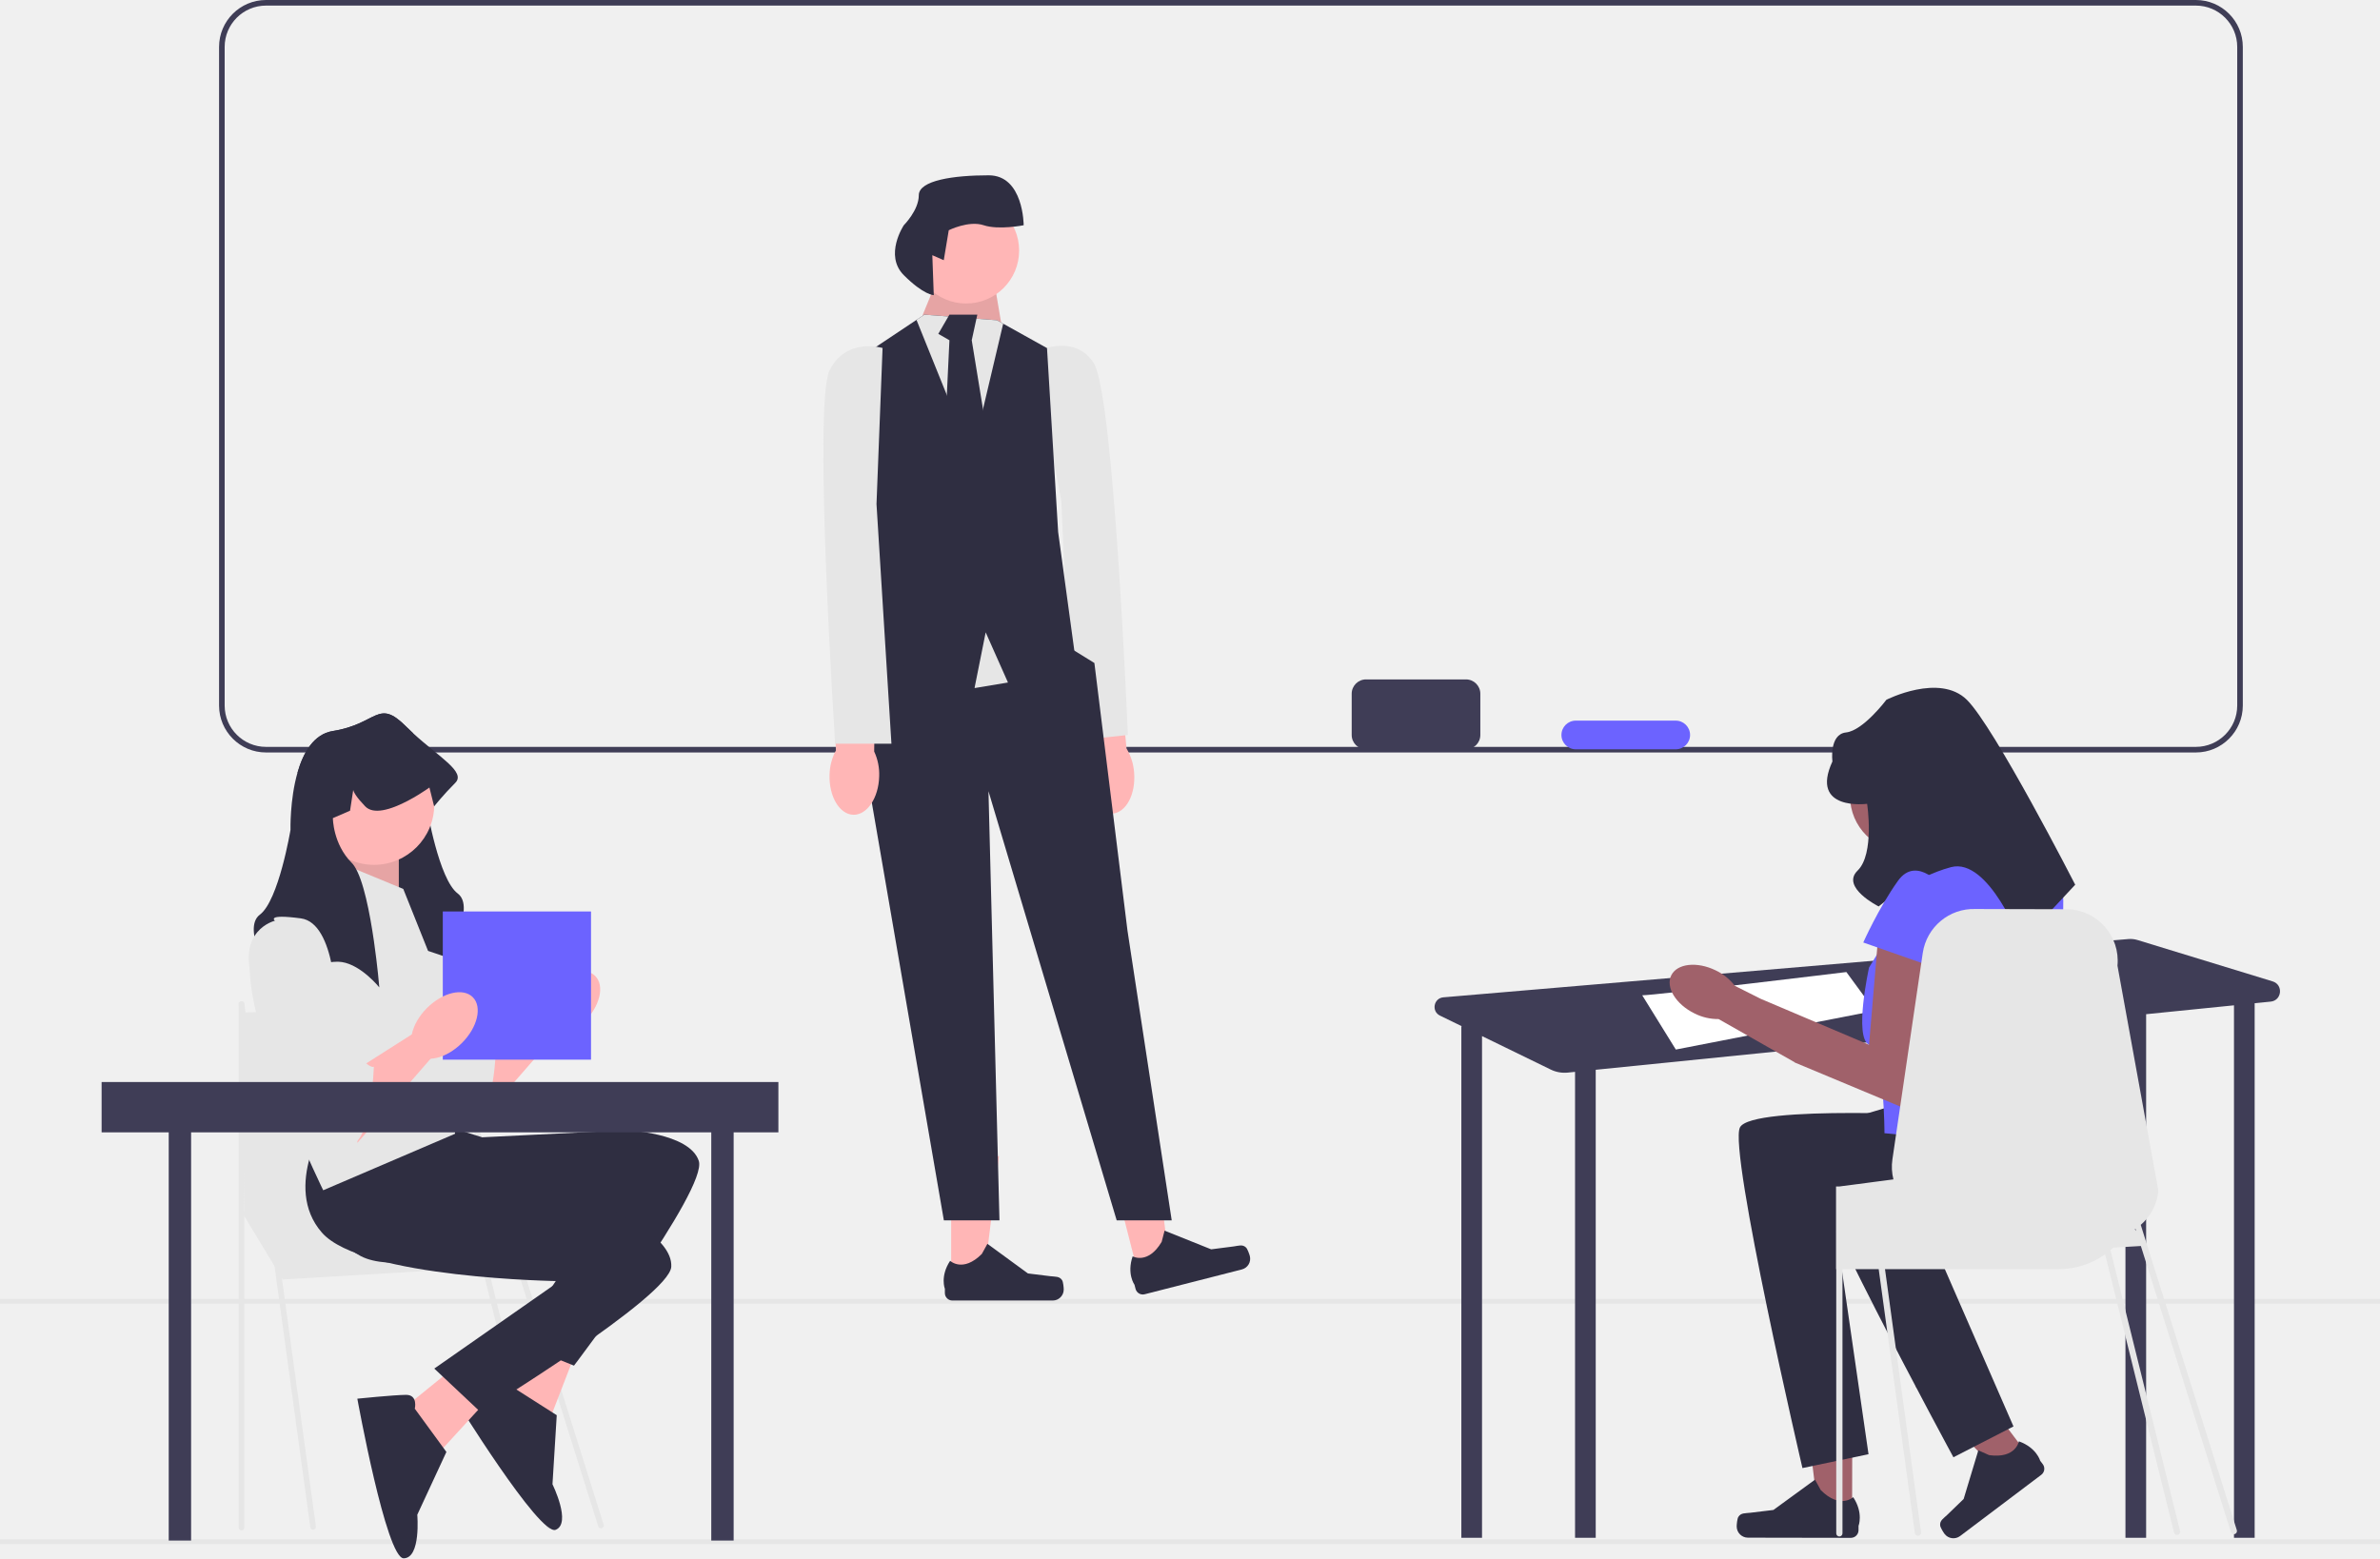
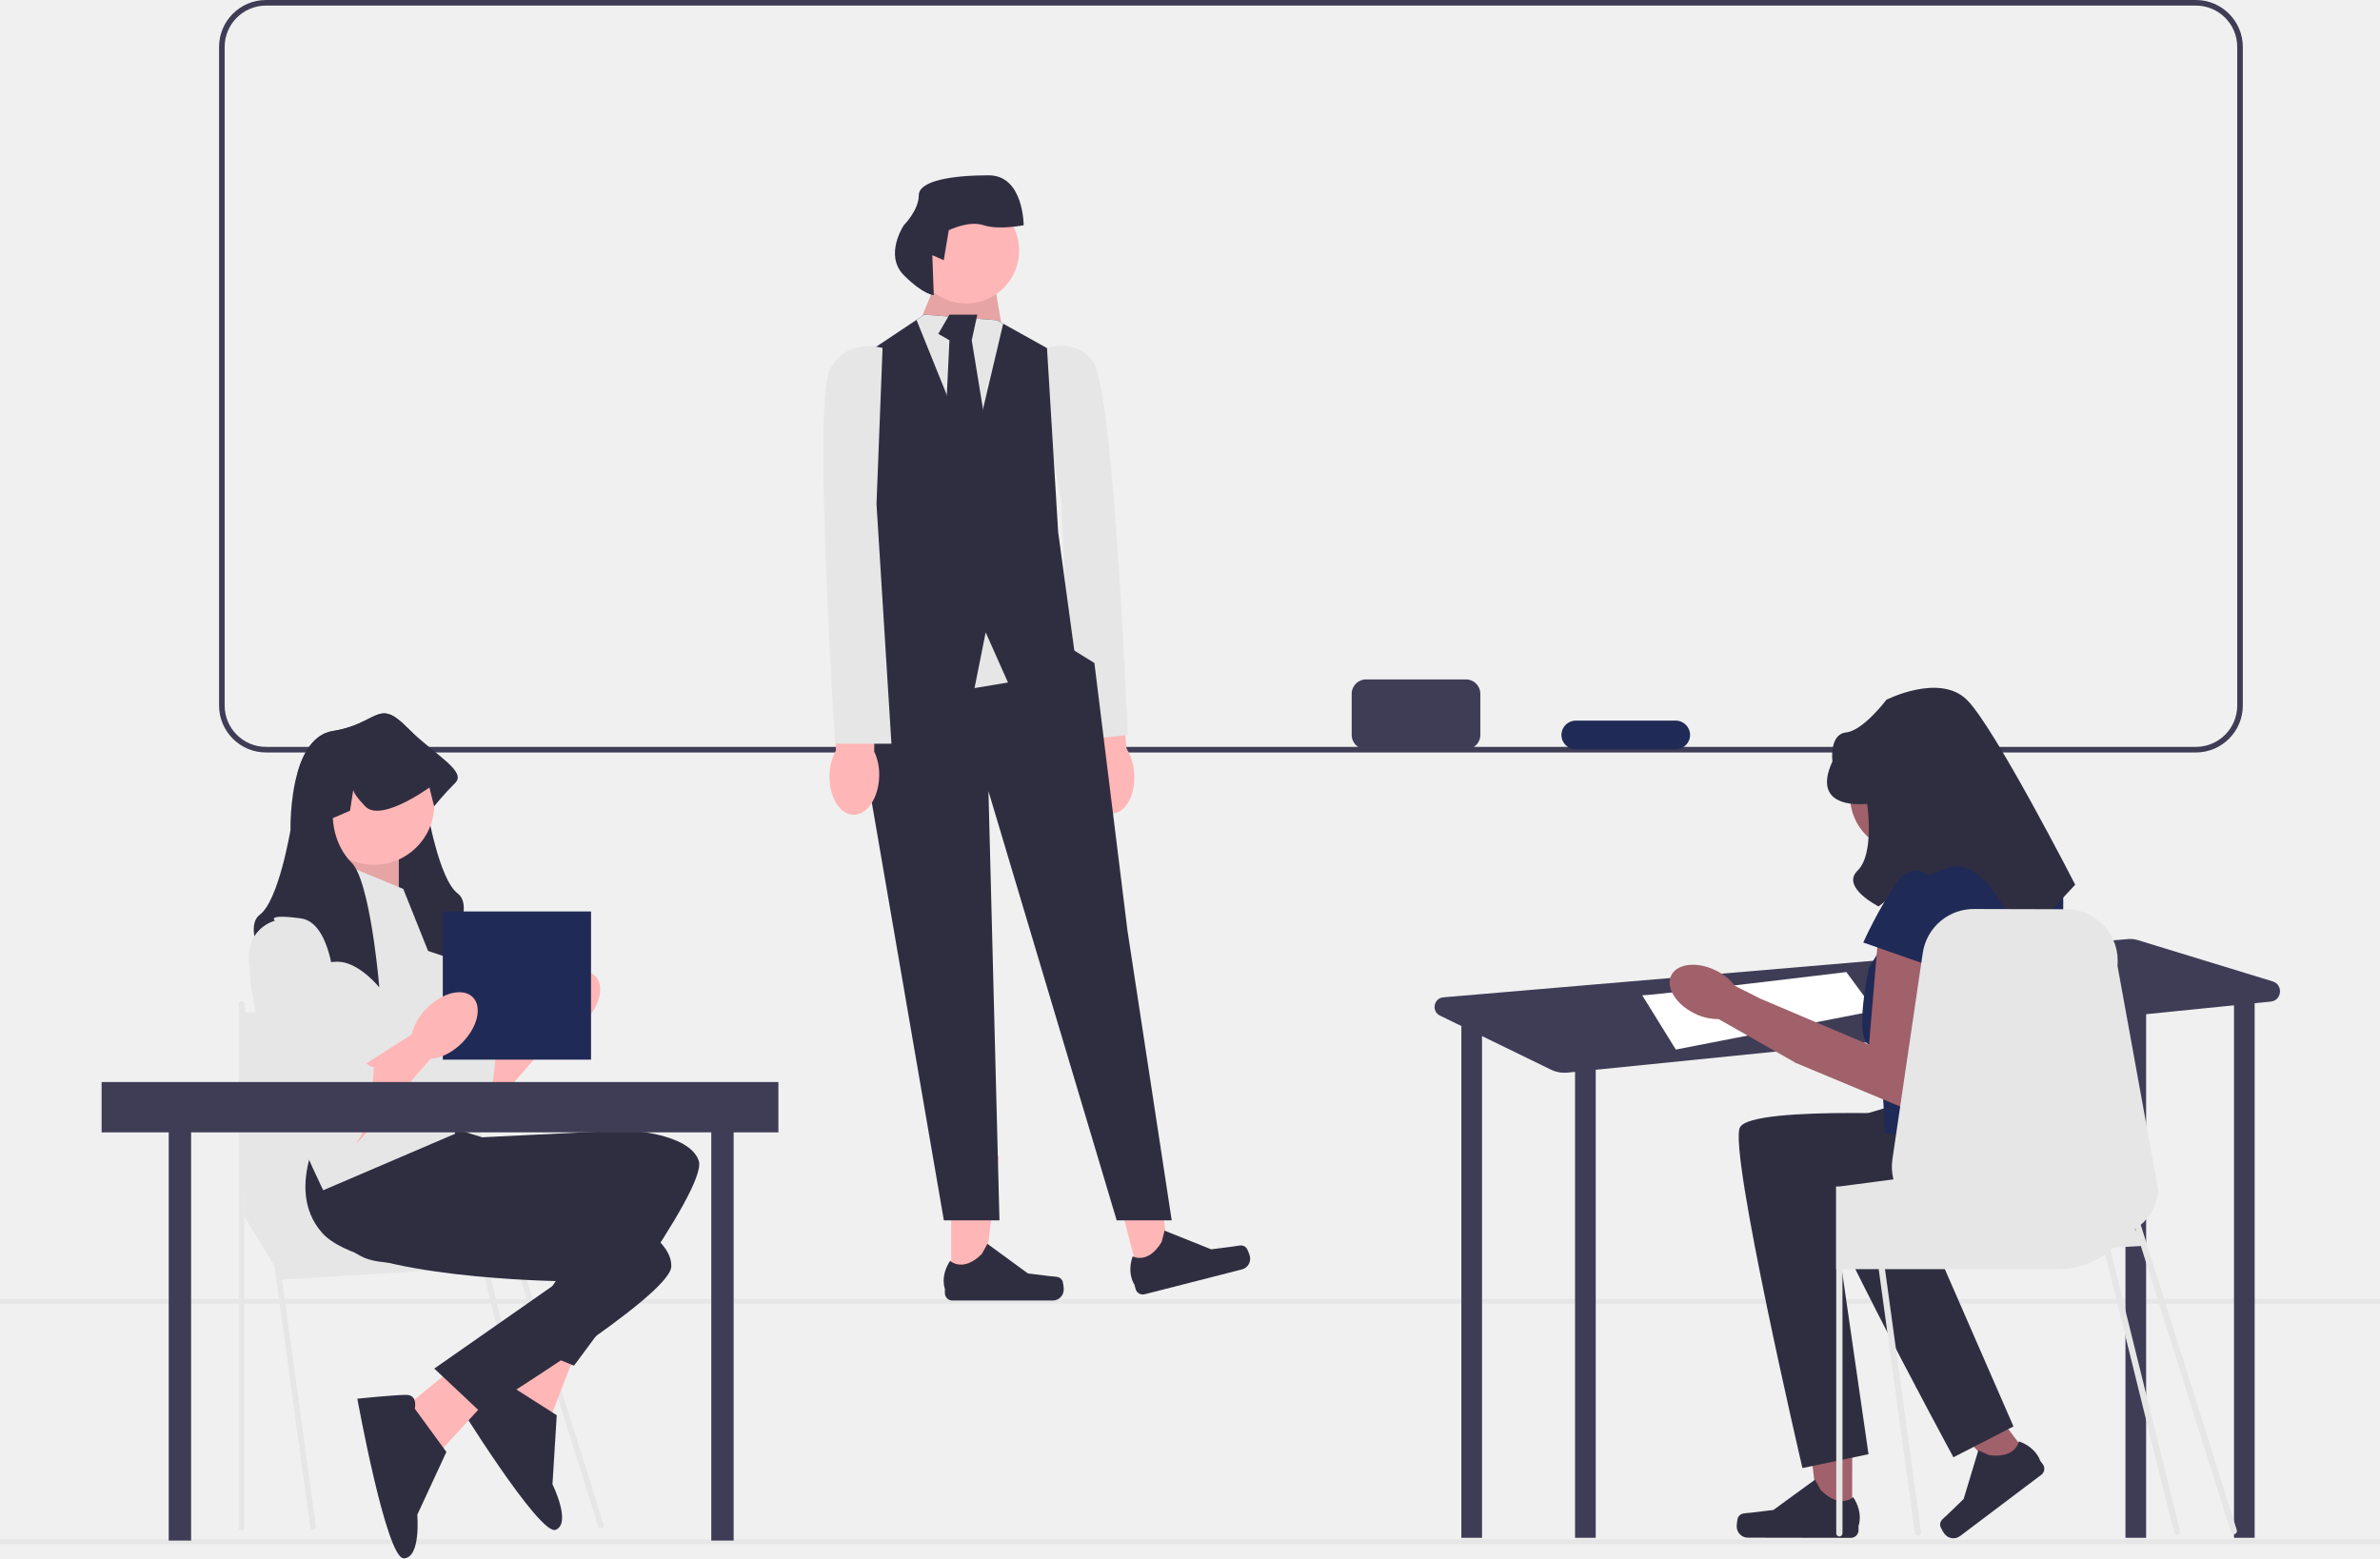
<svg xmlns="http://www.w3.org/2000/svg" width="851.034" height="557.347" viewBox="0 0 851.034 557.347">
  <path d="M785.204,269.129H95.109c-9.25,0-16.775-7.525-16.775-16.776V16.775c0-9.25,7.525-16.775,16.775-16.775H785.204c9.25,0,16.775,7.525,16.775,16.775V252.353c0,9.251-7.525,16.776-16.775,16.776ZM95.109,2c-8.147,0-14.775,6.628-14.775,14.775V252.353c0,8.147,6.628,14.776,14.775,14.776H785.204c8.147,0,14.775-6.629,14.775-14.776V16.775c0-8.147-6.628-14.775-14.775-14.775H95.109Z" fill="#3f3d56" />
  <rect id="uuid-dac6dc9f-03bc-4283-a90c-97bcdcbf45dc" y="550.557" width="851.034" height="1.683" fill="#e6e6e6" />
  <rect id="uuid-2f9646f7-bb94-4523-8d2e-fd8f0877664c" y="464.557" width="851.034" height="1.683" fill="#e6e6e6" />
  <g>
-     <path id="uuid-bb35f39c-94aa-41c4-b5d9-34ca9a9e88f1-690" d="M387.84,277.792c.611,7.68,5.069,13.59,9.957,13.2,4.887-.39,8.353-6.931,7.74-14.613-.203-3.072-1.138-6.051-2.728-8.688l-3-32.507-15.225,1.733,4.574,31.863c-1.153,2.856-1.605,5.946-1.318,9.013Z" fill="#ffb6b6" />
+     <path id="uuid-bb35f39c-94aa-41c4-b5d9-34ca9a9e88f1-5125" d="M387.84,277.792c.611,7.68,5.069,13.59,9.957,13.2,4.887-.39,8.353-6.931,7.74-14.613-.203-3.072-1.138-6.051-2.728-8.688l-3-32.507-15.225,1.733,4.574,31.863c-1.153,2.856-1.605,5.946-1.318,9.013Z" fill="#ffb6b6" />
    <path d="M369.653,126.133s14.232-7.534,21.448,3.725c7.216,11.258,12.197,133.021,12.197,133.021l-20.002,2.135-3.792-85.803-9.852-53.078Z" fill="#e6e6e6" />
    <g>
      <polygon points="340.114 458.204 351.701 458.203 357.213 413.509 340.112 413.51 340.114 458.204" fill="#ffb6b6" />
      <path d="M379.814,457.941h0c.361,.608,.551,2.569,.551,3.275h0c0,2.172-1.761,3.933-3.933,3.933h-35.885c-1.482,0-2.683-1.201-2.683-2.683v-1.494s-1.775-4.49,1.88-10.025c0,0,4.542,4.334,11.33-2.454l2.002-3.626,14.489,10.596,8.031,.989c1.757,.216,3.315-.034,4.218,1.489h0Z" fill="#2f2e41" />
    </g>
    <g>
      <polygon points="407.168 456.286 418.395 453.417 412.674 408.749 396.104 412.983 407.168 456.286" fill="#ffb6b6" />
      <path d="M445.568,446.205h0c.5,.499,1.17,2.352,1.345,3.037h0c.538,2.104-.733,4.246-2.837,4.784l-34.768,8.882c-1.436,.367-2.897-.5-3.264-1.935l-.37-1.448s-2.831-3.911-.66-10.178c0,0,5.474,3.074,10.37-5.182l1.042-4.009,16.661,6.681,8.026-1.03c1.756-.225,3.203-.853,4.456,.398l0-0Z" fill="#2f2e41" />
    </g>
    <polygon points="330.527 116.525 329.978 112.538 336.508 96.59 354.449 94.597 358.323 117.428 330.527 116.525" fill="#ffb6b6" />
    <polygon points="330.527 116.525 329.978 112.538 336.508 96.59 354.449 94.597 358.323 117.428 330.527 116.525" opacity=".1" />
    <polygon points="309.596 229.158 301.622 251.086 307.602 263.047 337.505 436.481 357.385 436.481 353.453 282.982 399.303 436.481 418.979 436.481 403.157 332.82 391.329 237.132 384.155 232.7 349.466 213.21 309.596 229.158" fill="#2f2e41" />
    <polygon points="360.43 244.109 348.469 246.102 332.521 208.226 368.404 208.226 360.43 244.109" fill="#e6e6e6" />
    <polygon points="384.352 234.141 360.43 244.109 352.456 226.167 348.469 246.102 306.605 232.626 312.586 208.226 306.605 128.486 327.717 114.412 330.527 112.538 356.443 114.532 358.715 115.768 374.384 124.499 378.371 190.285 384.352 234.141" fill="#2f2e41" />
    <polygon points="358.715 115.768 347.472 163.372 327.717 114.412 330.527 112.538 356.443 114.532 358.715 115.768" fill="#e6e6e6" />
    <polygon points="339.498 112.538 335.511 119.405 339.498 121.694 337.505 163.496 345.479 174.337 353.453 158.315 347.472 121.694 349.466 112.538 339.498 112.538" fill="#2f2e41" />
    <circle cx="345.479" cy="89.613" r="18.938" fill="#ffb6b6" />
    <path d="M333.376,91.274l4.092,1.786,1.786-10.715s7.143-3.572,12.501-1.786,14.287,0,14.287,0c0,0,0-17.858-12.501-17.858s-25.002,1.786-25.002,7.143-5.358,10.715-5.358,10.715c0,0-7.143,10.715,0,17.858,7.143,7.143,10.715,7.143,10.715,7.143l-.52-14.287Z" fill="#2f2e41" />
-     <path id="uuid-97233535-ec91-4408-928f-bf1e5273ca3e-691" d="M296.629,277.232c-.208,7.701,3.598,14.051,8.499,14.183s9.041-6.005,9.248-13.709c.125-3.076-.489-6.138-1.79-8.928l.468-32.642-15.323,.107,1.166,32.168c-1.45,2.717-2.227,5.742-2.268,8.822Z" fill="#ffb6b6" />
+     <path id="uuid-97233535-ec91-4408-928f-bf1e5273ca3e-5126" d="M296.629,277.232c-.208,7.701,3.598,14.051,8.499,14.183s9.041-6.005,9.248-13.709c.125-3.076-.489-6.138-1.79-8.928l.468-32.642-15.323,.107,1.166,32.168c-1.45,2.717-2.227,5.742-2.268,8.822Z" fill="#ffb6b6" />
    <path d="M315.586,124.462s-12.958-3.987-18.938,7.974c-5.98,11.961,1.994,133.564,1.994,133.564h20.115l-5.339-85.72,2.168-55.818Z" fill="#e6e6e6" />
  </g>
  <g>
    <path d="M812.657,351.008l-48.322-14.792c-1.069-.327-2.19-.447-3.304-.352l-244.902,20.843c-3.492,.297-4.369,5.007-1.219,6.542l7.845,3.822h-.209v182.952h7.392v-179.452l24.586,11.978c1.881,.916,3.98,1.291,6.062,1.08l2.616-.264v166.659h7.392v-167.405l189.42-19.133v186.539h7.392v-187.285l31.416-3.173v190.459h7.392v-191.205l5.731-.579c4.024-.406,4.579-6.046,.712-7.229Z" fill="#3f3d56" />
    <path d="M587.226,355.982c4.62,0,72.996-8.316,72.996-8.316l10.164,13.86-71.148,13.86-12.012-19.404Z" fill="#fff" />
    <g>
      <polygon points="662.269 542.917 650.39 542.895 644.818 497.064 662.35 497.096 662.269 542.917" fill="#a0616a" />
      <path d="M621.57,542.577h0c-.371,.622-.57,2.633-.571,3.357h0c-.004,2.227,1.798,4.035,4.025,4.039l36.789,.063c1.519,.003,2.753-1.227,2.755-2.746l.003-1.532s1.828-4.6-1.909-10.281c0,0-4.665,4.435-11.611-2.536l-2.046-3.721-14.873,10.838-8.235,.999c-1.802,.219-3.398-.04-4.327,1.519h-0Z" fill="#2f2e41" />
    </g>
    <g>
      <polygon points="726.027 521.605 716.655 528.674 684.925 495.887 698.759 485.453 726.027 521.605" fill="#a0616a" />
      <path d="M693.757,545.615h0c.079,.712,1.122,2.414,1.553,2.986h0c1.325,1.757,3.824,2.107,5.581,.781l29.024-21.895c1.198-.904,1.437-2.609,.533-3.807l-.912-1.208s-1.304-4.715-7.637-6.961c0,0-1.03,6.277-10.661,4.928l-3.831-1.712-5.253,17.411-5.892,5.7c-1.289,1.247-2.702,1.995-2.504,3.778l-0,0Z" fill="#2f2e41" />
    </g>
    <path d="M701.2,284.74c0,10.955-8.881,19.835-19.835,19.835-10.955,0-19.835-8.881-19.835-19.835s8.881-19.835,19.835-19.835,19.835,8.881,19.835,19.835Z" fill="#a0616a" />
    <path d="M699.331,399.107s-73.032-4.134-77.166,4.134,22.348,121.833,22.348,121.833l23.627-4.952-11.526-79.677s60.943,16.14,69.211-3.151c8.268-19.291,5.888-26.475,5.888-26.475l-32.382-11.713Z" fill="#2f2e41" />
    <path d="M718.043,385.229s-71.524,15.333-73.323,24.4,53.781,111.581,53.781,111.581l21.475-11.025-32.192-73.789s63.042-.557,65.912-21.348c2.87-20.791-1.326-27.089-1.326-27.089l-34.327-2.729Z" fill="#2f2e41" />
-     <path d="M726.202,307.472h-34.362l-23.512,38.583s-5.512,24.933,0,27.624c5.512,2.691,5.512,31.628,5.512,31.628l57.874,5.512s8.268-86.811,5.512-95.079c-2.756-8.268-11.024-8.268-11.024-8.268Z" fill="#6c63ff" />
+     <path d="M726.202,307.472h-34.362l-23.512,38.583s-5.512,24.933,0,27.624c5.512,2.691,5.512,31.628,5.512,31.628l57.874,5.512s8.268-86.811,5.512-95.079c-2.756-8.268-11.024-8.268-11.024-8.268Z" fill="#202a56" />
    <path d="M671.772,332.965l-3.445,40.715-38.747-16.445-9.248-4.651c-1.811-2.362-4.162-4.256-6.855-5.523-6.697-3.264-13.807-2.455-15.884,1.805-2.077,4.261,1.667,10.36,8.363,13.622,2.658,1.341,5.599,2.025,8.576,1.996l27.058,15.368,.032-.06,.12,.214,42.432,17.722,9.763-53.449-22.165-11.315Z" fill="#a0616a" />
    <path d="M667.638,287.492s-20.669,2.756-12.402-15.158c0,0-1.261-9.711,4.882-10.367s14.41-11.68,14.41-11.68c0,0,18.955-9.646,28.769,0,9.814,9.646,38.751,66.142,38.751,66.142l-19.291,20.669s-11.598-30.489-25.09-26.957c-13.493,3.532-25.894,14.062-25.894,14.062,0,0-13.693-6.853-7.535-12.825,6.157-5.973,3.401-23.886,3.401-23.886Z" fill="#2f2e41" />
-     <path d="M695.197,317.807s-9.646-12.402-16.536-2.756c-6.89,9.646-12.402,22.047-12.402,22.047l27.559,9.646,1.378-28.937Z" fill="#6c63ff" />
+     <path d="M695.197,317.807s-9.646-12.402-16.536-2.756c-6.89,9.646-12.402,22.047-12.402,22.047l27.559,9.646,1.378-28.937Z" fill="#202a56" />
    <path d="M799.836,547.279l-32.019-101.77,.005-0h.074l-.129-.166-.003-.004-2.281-7.249,.001-.001c3.474-2.994,5.84-7.272,6.311-12.197l-14.636-80.499c1.007-10.571-7.096-19.811-17.713-20.189l-33.024-.083c-9.388-.333-17.519,6.449-18.887,15.745l-.73,4.934-10.118,68.829c-.37,2.476-.222,4.916,.36,7.198l-7.281,.952-2.208,.296-8.732,1.137-.028,.009-1.09,.139h-1.183v29.568h.074v94.507c0,.61,.499,1.109,1.109,1.109,.619,0,1.118-.499,1.118-1.109v-94.507h12.954l12.927,94.396c.083,.554,.554,.961,1.109,.961,.046,0,.102,0,.148-.009,.61-.083,1.035-.647,.952-1.257l-12.881-94.091h62.157c6.172,0,11.891-1.959,16.547-5.312l24.645,99.535c.128,.504,.581,.838,1.078,.838,.091,0,.183-.011,.275-.034,.596-.152,.956-.758,.804-1.353l-24.883-100.497c.331-.276,.662-.57,.975-.873l9.893-.582,32.186,102.3c.149,.475,.588,.779,1.061,.779,.111,0,.223-.017,.334-.052,.586-.185,.912-.81,.728-1.396Zm-36.468-107.61c.083-.046,.157-.102,.231-.148l.001-0,.238,.756-.469-.607Z" fill="#e6e6e6" />
  </g>
  <g>
    <g>
      <polygon points="171.565 374.775 193.114 361.071 201.875 366.355 171.565 401.183 171.565 374.775" fill="#ffb6b6" />
      <path d="M142.097,321.733s-14.313,3.368-7.577,22.732,28.626,59.778,35.361,57.252c6.736-2.526,7.577-27.784,7.577-27.784,0,0-.842,.842-4.21-2.526-3.368-3.368-3.368-1.83-3.368-5.546s-2.755-6.47-2.755-6.47l-3.139-6.507s0-30.31-12.629-31.994c-12.629-1.684-9.261,.842-9.261,.842Z" fill="#e6e6e6" />
      <ellipse cx="202.717" cy="359.199" rx="14.313" ry="8.84" transform="translate(-194.6175 248.5495) rotate(-45)" fill="#ffb6b6" />
    </g>
    <g>
      <polygon points="86.348 433.29 101.052 457.628 186.741 452.557 163.925 423.149 86.348 433.29" fill="#e6e6e6" />
      <path d="M111.952,547.12c-.499,0-.934-.368-1.003-.876l-25.605-187.007c-.076-.555,.312-1.067,.867-1.142,.555-.08,1.066,.312,1.142,.867l25.605,187.007c.076,.555-.312,1.067-.867,1.142-.047,.006-.093,.009-.139,.009Z" fill="#e6e6e6" />
      <path d="M86.348,547.358c-.56,0-1.014-.454-1.014-1.014v-187.209c0-.56,.454-1.014,1.014-1.014,.56,0,1.014,.454,1.014,1.014v187.209c0,.56-.454,1.014-1.014,1.014Z" fill="#e6e6e6" />
      <path d="M214.882,546.613c-.431,0-.831-.277-.967-.71l-60.591-192.584c-.168-.534,.129-1.104,.663-1.272,.534-.167,1.104,.129,1.272,.663l60.591,192.584c.168,.534-.129,1.104-.663,1.272-.101,.032-.204,.047-.305,.047Z" fill="#e6e6e6" />
      <path d="M196.374,546.85c-.453,0-.865-.305-.982-.764l-42.084-169.969c-.138-.543,.19-1.095,.733-1.233,.544-.137,1.095,.19,1.233,.733l42.084,169.969c.138,.543-.19,1.095-.733,1.233-.084,.021-.168,.031-.251,.031Z" fill="#e6e6e6" />
      <polygon points="86.348 362.117 156.573 361.037 169.502 434.811 87.362 434.811 86.348 362.117" fill="#e6e6e6" />
    </g>
    <g>
      <polygon points="194.266 470.597 176.568 501.755 197.117 506.279 205.684 484.118 194.266 470.597" fill="#ffb6b6" />
      <path d="M182.925,495.873s-.688-5.081-4.731-3.469-15.711,7.605-15.711,7.605c0,0,30.434,49.451,36.209,47.147,5.776-2.304-1.138-16.282-1.138-16.282l1.526-24.709-16.155-10.293Z" fill="#2f2e41" />
      <path d="M115.997,410.136s-6.315,29.047,13.05,39.15c19.365,10.103,85.457-14.734,85.457-14.734l-30.31,45.415,21.049,8.469s47.991-63.146,44.623-73.249c-3.368-10.103-26.1-10.945-26.1-10.945l-51.358,2.526-13.471-4.21-42.939,7.577Z" fill="#2f2e41" />
    </g>
    <g>
      <polygon points="168.084 484.425 140.261 507.008 157.755 518.699 173.798 501.174 168.084 484.425" fill="#ffb6b6" />
      <path d="M148.322,503.842s1.208-4.983-3.144-4.952-17.402,1.367-17.402,1.367c0,0,10.353,57.135,16.571,57.091,6.218-.044,4.865-15.58,4.865-15.58l10.412-22.459-11.302-15.466Z" fill="#2f2e41" />
      <path d="M117.181,399.629s-16.451,24.758-2.091,41.215c14.361,16.457,84.96,17.372,84.96,17.372l-44.758,31.272,16.524,15.548s67.678-41.354,68.218-51.99c.54-10.636-20.328-19.692-20.328-19.692l-48.757-16.336-11.016-8.823-42.753-8.567Z" fill="#2f2e41" />
    </g>
    <path d="M159.443,342.284s-15.997-5.894-23.574-5.894c-.724,0-1.44,.084-2.155,.236-4.85,1.027-9.312,5.195-11.45,7.468-.834,.892-1.313,1.49-1.313,1.49,0,0,.051-.581,.152-1.6,.497-5.355,2.332-22.926,5.624-34.174,1.179-4.016,2.534-7.224,4.092-8.781,3.629-3.637,5.304-7.998,6.079-11.248,.657-2.787,.657-4.749,.657-4.749l-6.138-2.644-1.137-7.426c-.202,.876-1.137,2.585-4.277,5.86-.269,.278-.564,.514-.876,.716-4.53,2.846-13.766-2.105-18.742-5.22,2.071-7.199,5.826-13.783,12.646-14.86,15.997-2.526,15.997-11.787,26.1-1.684,.834,.834,1.675,1.633,2.517,2.408,3.233,6.18,4.412,14.465,4.833,20.223,.303,4.033,.227,6.837,.227,6.837,0,0,4.21,25.258,10.945,30.31,6.736,5.052-4.21,22.732-4.21,22.732Z" fill="#2f2e41" />
    <polygon points="128.292 301.871 116.915 318.558 142.605 325.446 142.605 301.871 128.292 301.871" fill="#ffb6b6" />
    <polygon points="128.292 301.871 116.915 318.558 142.605 325.446 142.605 301.871 128.292 301.871" opacity=".1" />
    <path d="M144.202,317.944l-24.416-10.103s-32.836,14.313-30.31,42.097c2.526,27.784,26.1,75.775,26.1,75.775l47.149-20.207-5.052-53.884-13.471-33.678Z" fill="#e6e6e6" />
    <circle cx="133.734" cy="287.78" r="21.541" fill="#ffb6b6" />
    <path d="M162.811,279.981c-4.21,4.21-7.577,8.419-7.577,8.419l-1.684-6.736s-.387,.286-1.069,.741c-2.669,1.819-9.834,6.39-15.584,7.375-2.559,.438-4.833,.16-6.315-1.381-3.14-3.275-4.075-4.984-4.277-5.86l-1.137,7.426-6.138,2.644s0,9.244,6.736,15.997c.328,.328,.648,.732,.96,1.204,3.216,4.85,5.523,16.721,6.988,26.816,1.297,8.975,1.92,16.536,1.92,16.536,0,0-6.373-7.982-13.37-9.068-.387-.059-.775-.101-1.162-.109-.126-.017-.261-.017-.387-.017-7.577,0-23.574,5.894-23.574,5.894,0,0-10.945-17.681-4.21-22.732,6.736-5.052,10.945-30.31,10.945-30.31,0,0-.278-10.811,2.509-20.501,2.071-7.199,5.826-13.783,12.646-14.86,15.997-2.526,15.997-11.787,26.1-1.684,.834,.834,1.675,1.633,2.517,2.408,9.413,8.655,19.028,13.934,15.163,17.799Z" fill="#2f2e41" />
    <rect x="60.334" y="393" width="8" height="158" fill="#3f3d56" />
    <rect x="254.334" y="393" width="8" height="158" fill="#3f3d56" />
-     <rect x="158.334" y="326" width="53" height="53" fill="#6c63ff" />
+     <rect x="158.334" y="326" width="53" height="53" fill="#202a56" />
    <g>
      <polygon points="127.784 382.352 149.333 368.648 158.094 373.933 127.784 408.761 127.784 382.352" fill="#ffb6b6" />
      <path d="M98.316,329.31s-14.313,3.368-7.577,22.732c6.736,19.365,28.626,59.778,35.361,57.252,6.736-2.526,7.577-27.784,7.577-27.784,0,0-.842,.842-4.21-2.526-3.368-3.368-3.368-1.83-3.368-5.546s-2.755-6.47-2.755-6.47l-3.139-6.507s0-30.31-12.629-31.994c-12.629-1.684-9.261,.842-9.261,.842Z" fill="#e6e6e6" />
      <ellipse cx="158.936" cy="366.776" rx="14.313" ry="8.84" transform="translate(-212.7987 219.8111) rotate(-45)" fill="#ffb6b6" />
    </g>
    <rect x="36.334" y="387" width="242" height="18" fill="#3f3d56" />
  </g>
  <rect x="483.334" y="243" width="46" height="25" rx="5.13" ry="5.13" fill="#3f3d56" />
-   <rect x="558.334" y="257.74" width="46" height="10.26" rx="5.13" ry="5.13" fill="#6c63ff" />
+   <rect x="558.334" y="257.74" width="46" height="10.26" rx="5.13" ry="5.13" fill="#202a56" />
</svg>
